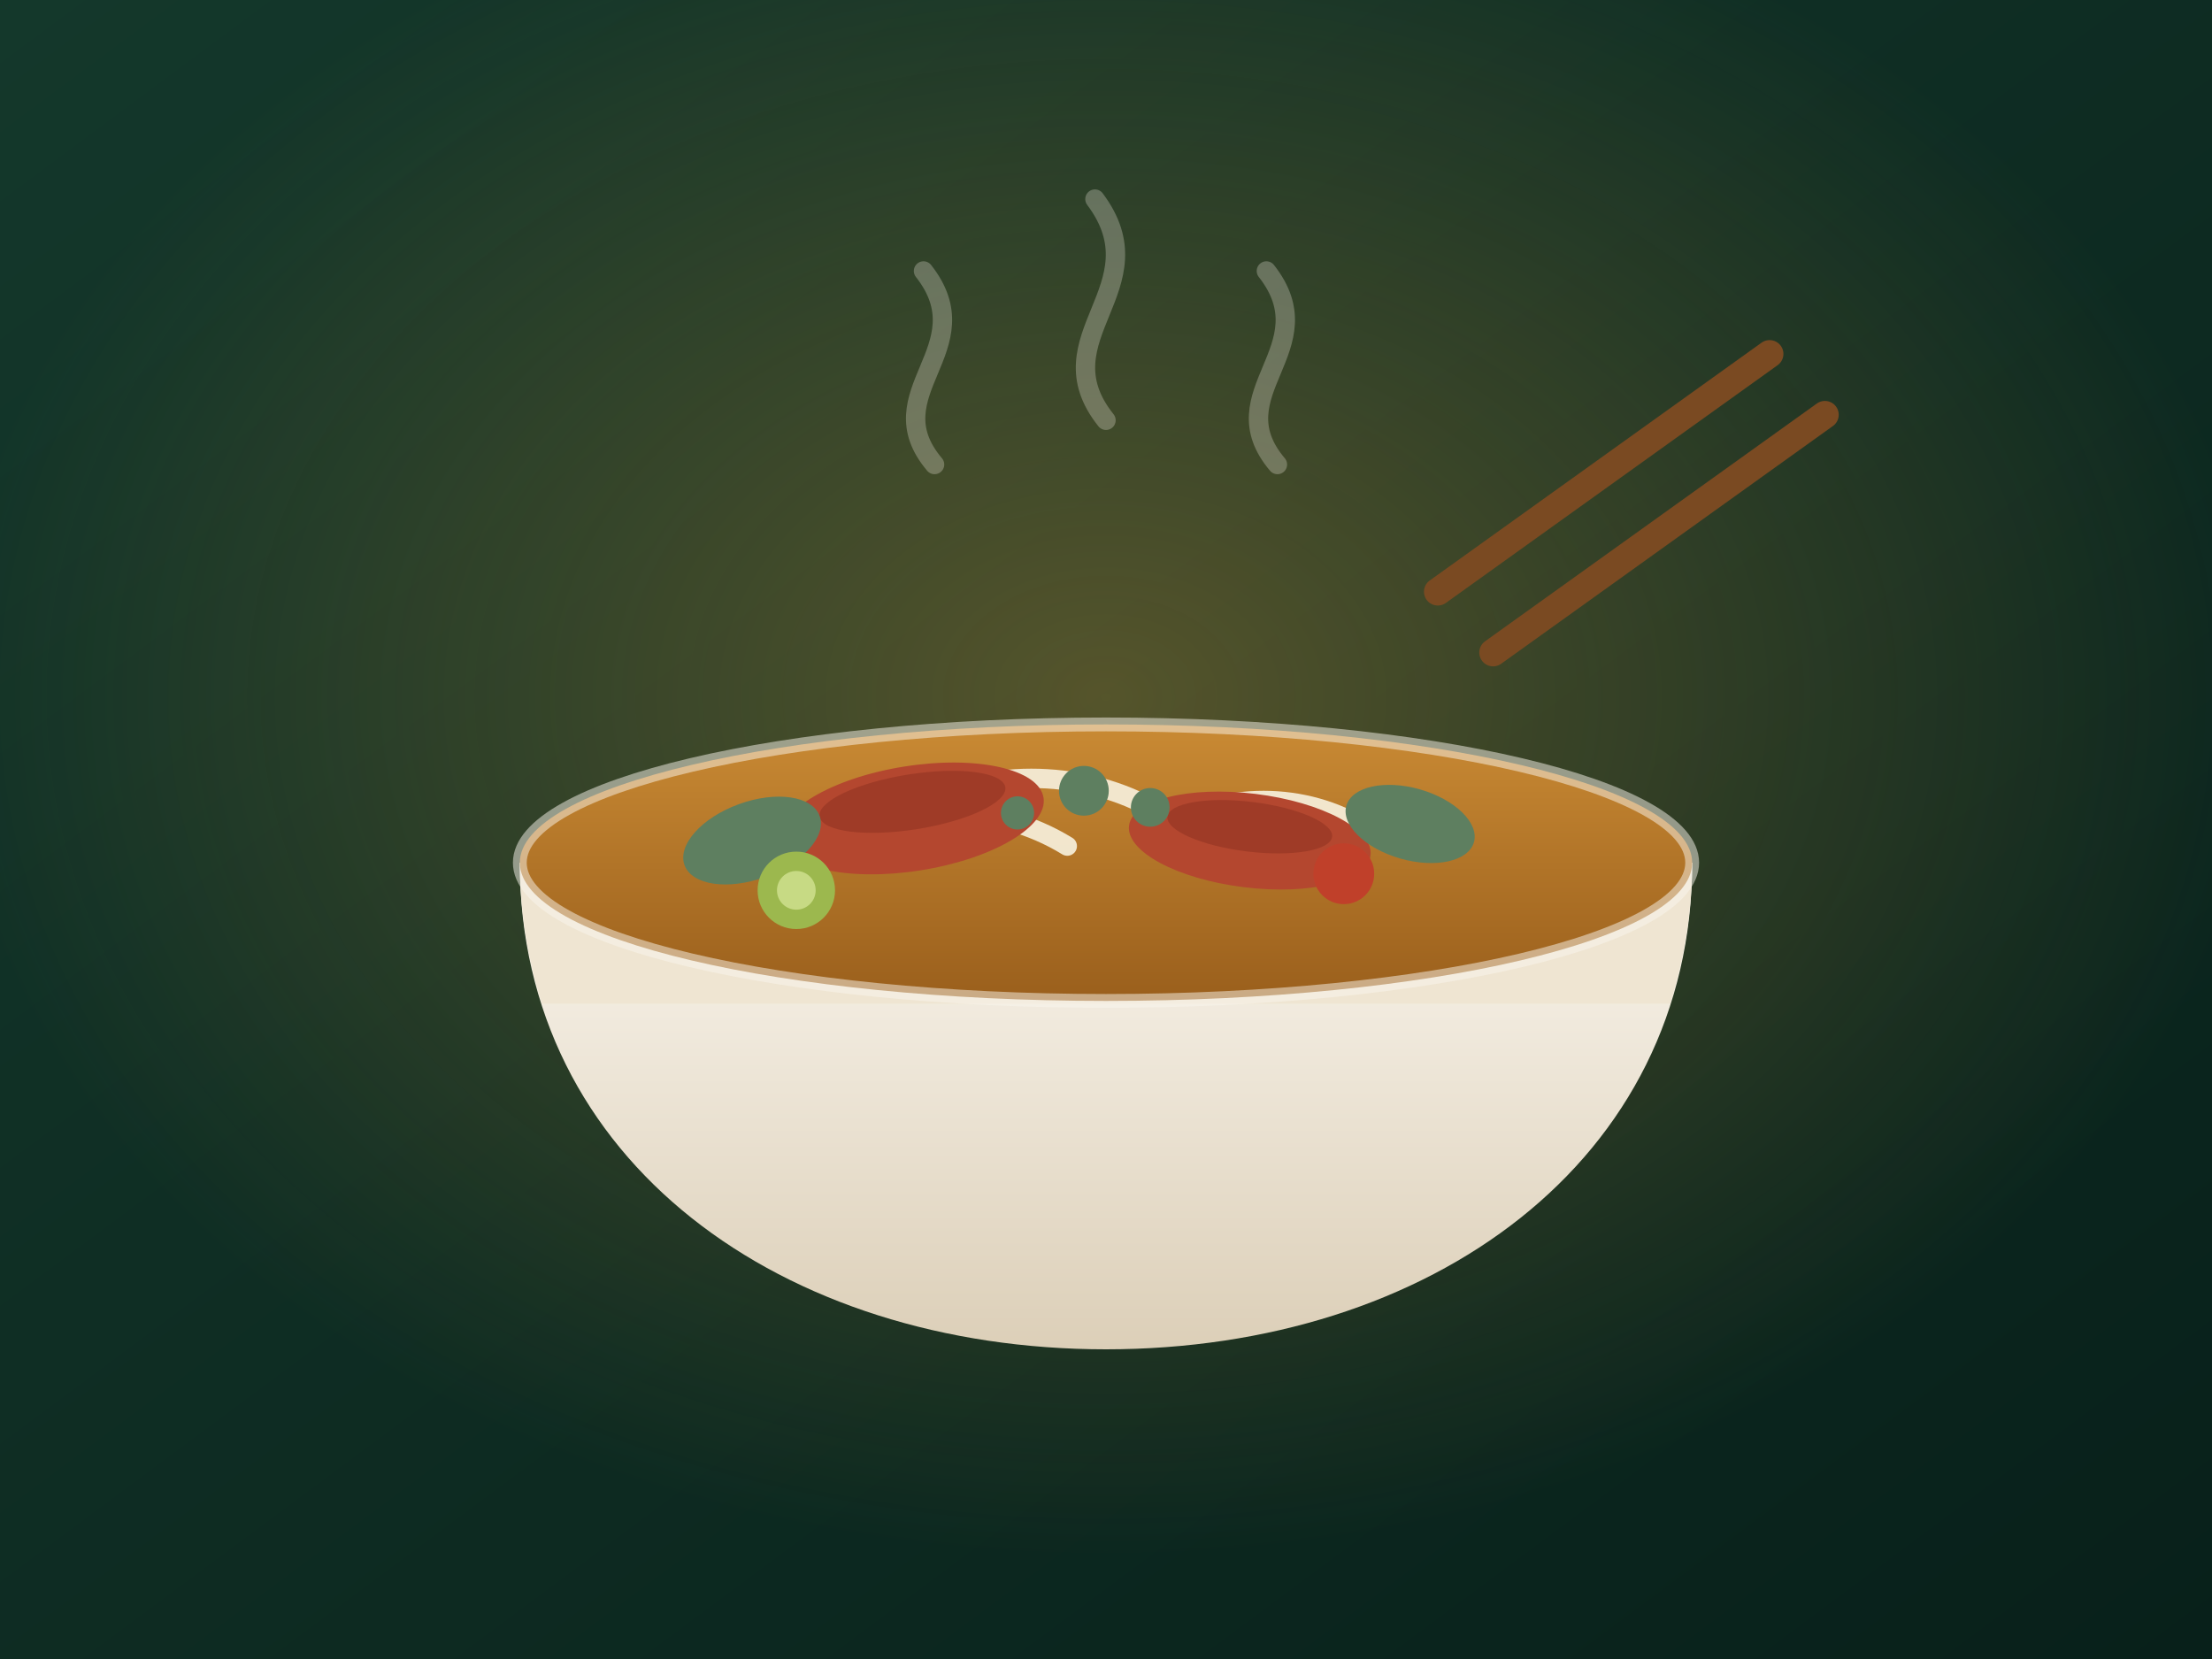
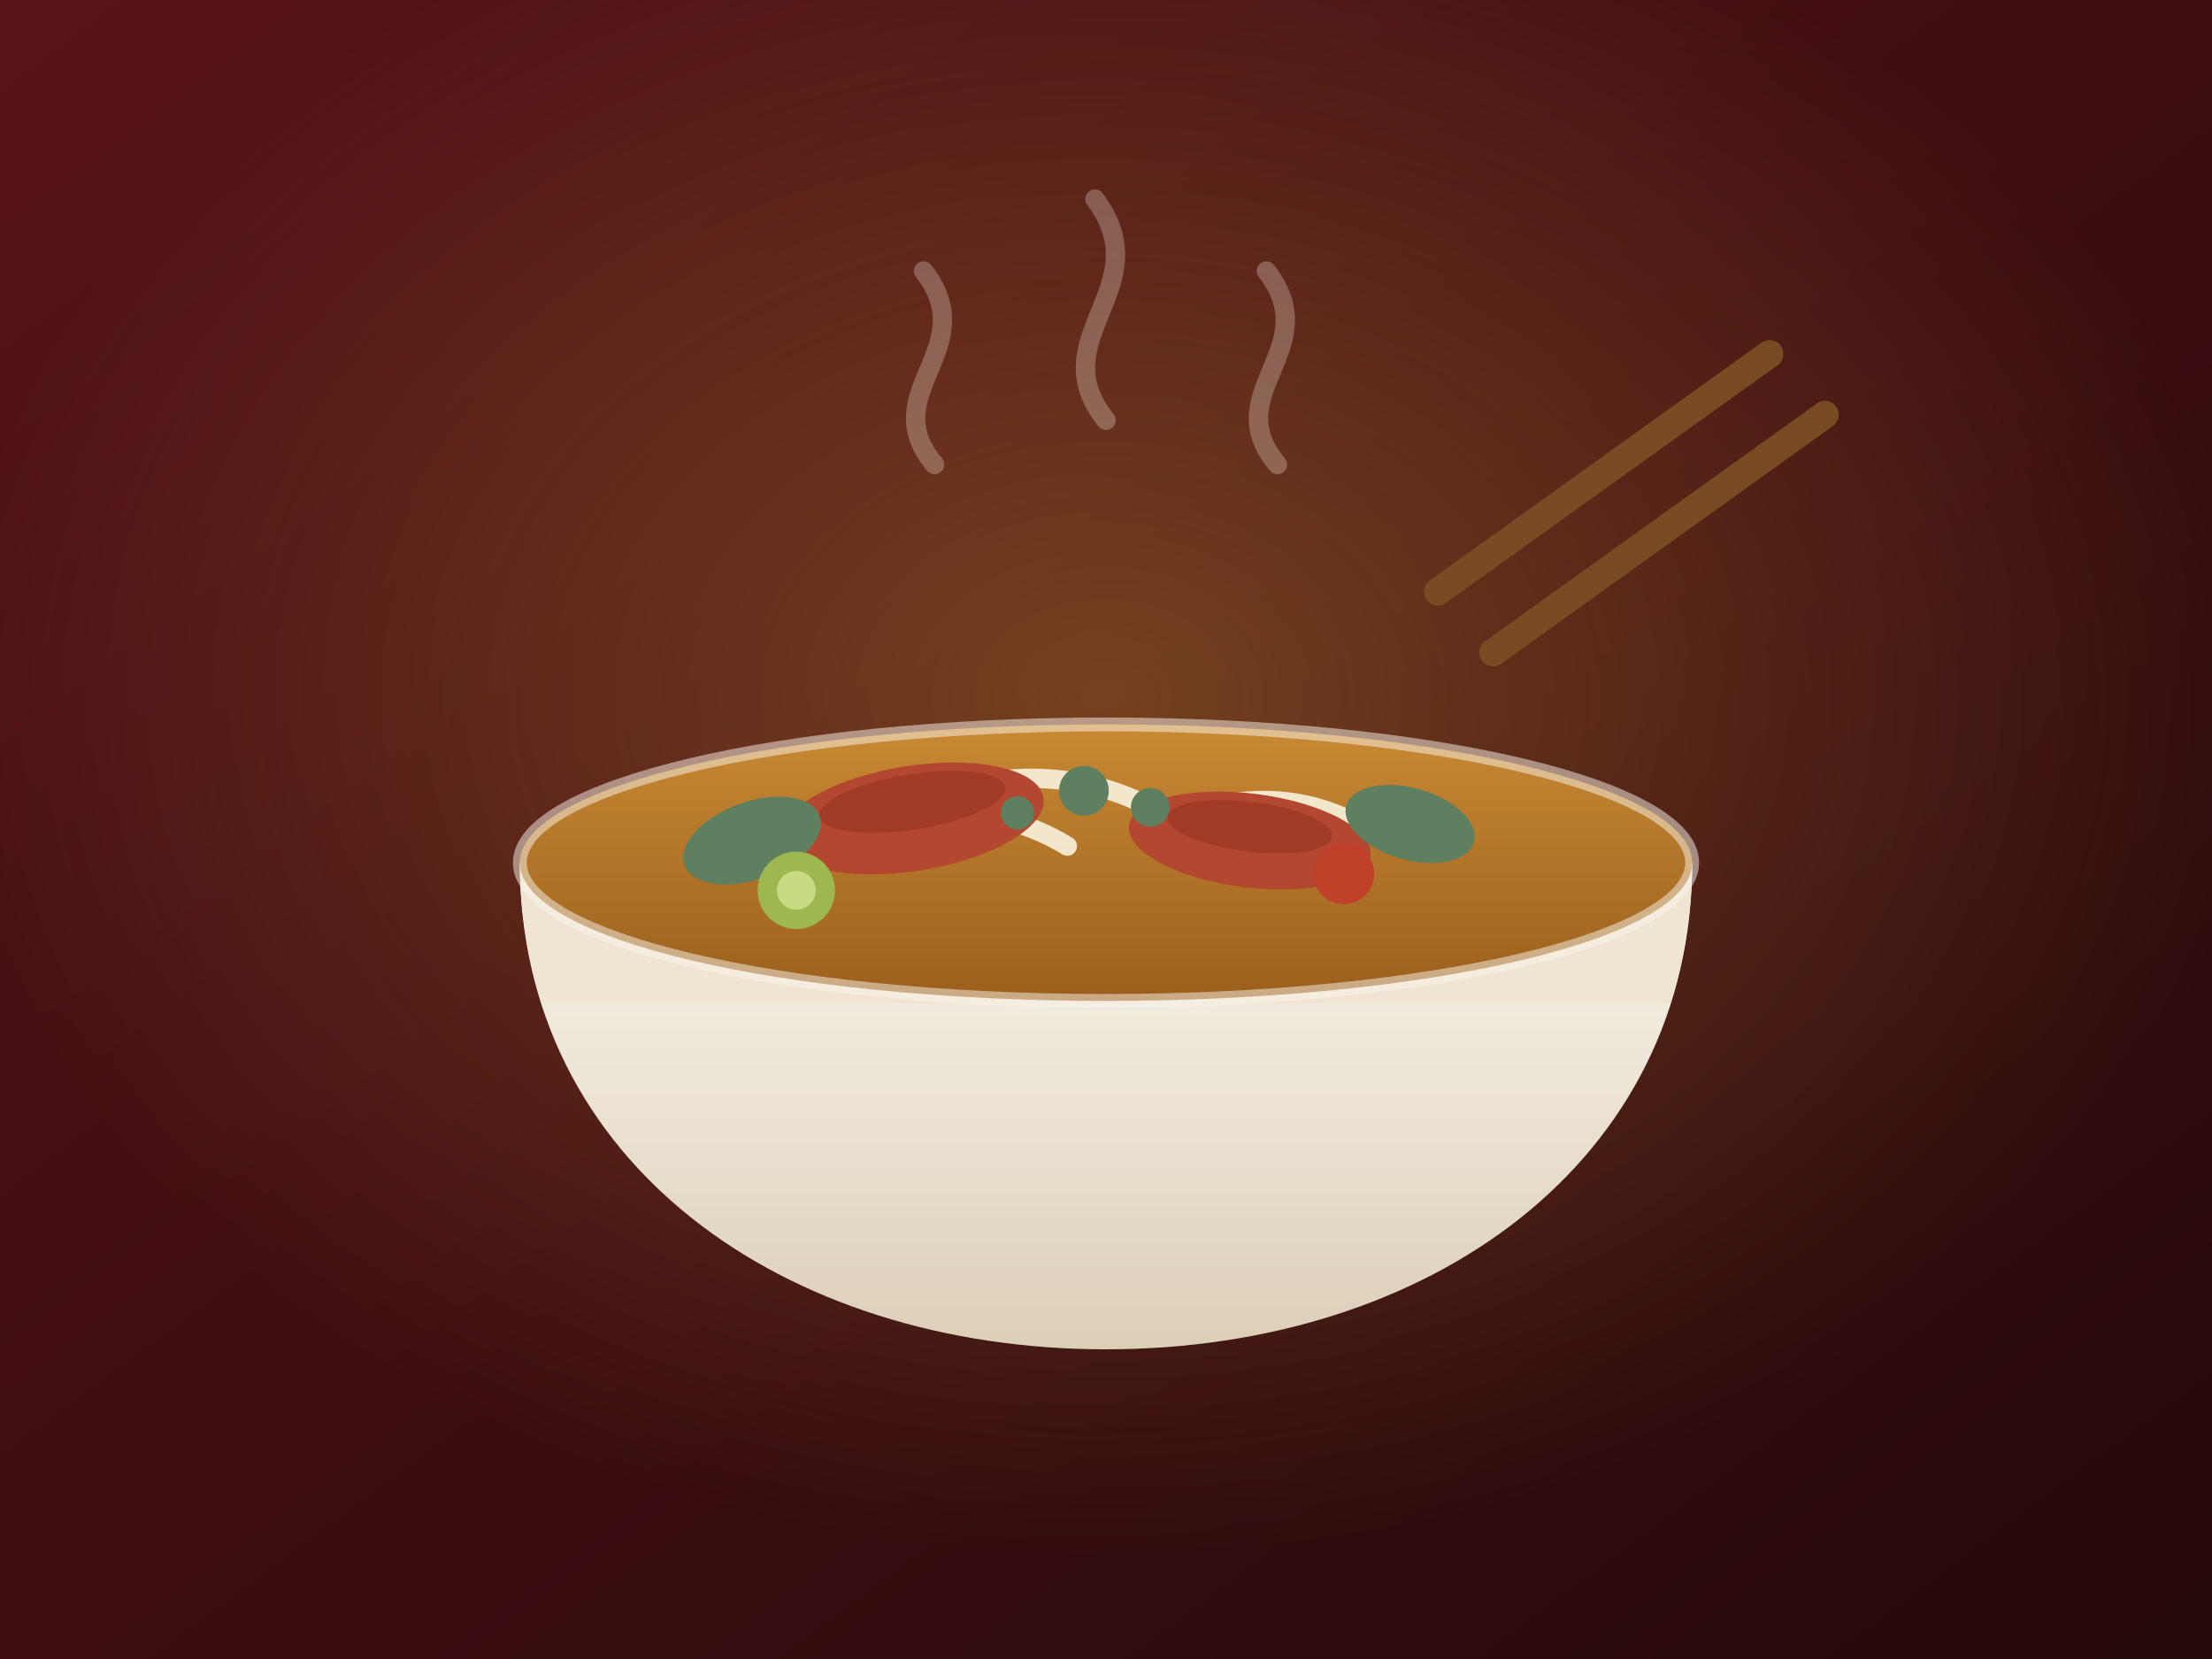
<svg xmlns="http://www.w3.org/2000/svg" viewBox="0 0 800 600" role="img" aria-label="Illustration of a bowl of pho with steam, noodles, herbs and chopsticks">
  <defs>
    <linearGradient id="bg" x1="0" y1="0" x2="1" y2="1">
-       <stop offset="0" stop-color="#14382B" />
-       <stop offset="1" stop-color="#08201A" />
+       <stop offset="0" stop-color="#571318" />
+       <stop offset="1" stop-color="#24080A" />
    </linearGradient>
    <radialGradient id="glow" cx="50%" cy="42%" r="52%">
      <stop offset="0" stop-color="#DFA13B" stop-opacity=".34" />
      <stop offset="1" stop-color="#DFA13B" stop-opacity="0" />
    </radialGradient>
    <linearGradient id="broth" x1="0" y1="0" x2="0" y2="1">
      <stop offset="0" stop-color="#C98A34" />
      <stop offset="1" stop-color="#9A5F1C" />
    </linearGradient>
    <linearGradient id="bowl" x1="0" y1="0" x2="0" y2="1">
      <stop offset="0" stop-color="#FAF6EE" />
      <stop offset="1" stop-color="#DCCFB8" />
    </linearGradient>
  </defs>
  <rect width="800" height="600" fill="url(#bg)" />
  <rect width="800" height="600" fill="url(#glow)" />
  <g fill="none" stroke="#F6F1E7" stroke-opacity=".28" stroke-width="7" stroke-linecap="round">
    <path d="M338 168c-22-26 18-42-4-70" />
    <path d="M400 152c-24-30 20-48-4-80" />
    <path d="M462 168c-22-26 18-42-4-70" />
  </g>
-   <ellipse cx="400" cy="316" rx="212" ry="52" fill="#08201A" opacity=".55" />
+   <ellipse cx="400" cy="316" rx="212" ry="52" fill="#24080A" opacity=".55" />
  <path d="M188 312h424c0 108-95 176-212 176S188 420 188 312Z" fill="url(#bowl)" />
  <path d="M188 312h424c0 18-3 35-8 51H196c-5-16-8-33-8-51Z" fill="#EFE5D2" />
  <ellipse cx="400" cy="312" rx="212" ry="50" fill="url(#broth)" />
  <ellipse cx="400" cy="312" rx="212" ry="50" fill="none" stroke="#FAF6EE" stroke-opacity=".5" stroke-width="5" />
  <g stroke="#F5EBD5" stroke-width="7" stroke-linecap="round" fill="none" opacity=".95">
    <path d="M300 306c26-16 60-16 86 0" />
    <path d="M330 292c26-14 60-14 86 0" />
    <path d="M420 300c22-14 52-14 74 0" />
  </g>
  <g fill="#B4472F">
    <ellipse cx="330" cy="296" rx="48" ry="19" transform="rotate(-9 330 296)" />
    <ellipse cx="452" cy="304" rx="44" ry="17" transform="rotate(7 452 304)" />
  </g>
  <g fill="#8E3220" opacity=".55">
    <ellipse cx="330" cy="290" rx="34" ry="10" transform="rotate(-9 330 290)" />
    <ellipse cx="452" cy="299" rx="30" ry="9" transform="rotate(7 452 299)" />
  </g>
  <g fill="#5E7F60">
    <ellipse cx="272" cy="304" rx="26" ry="14" transform="rotate(-20 272 304)" />
    <ellipse cx="510" cy="298" rx="24" ry="13" transform="rotate(16 510 298)" />
    <circle cx="392" cy="286" r="9" />
    <circle cx="416" cy="292" r="7" />
    <circle cx="368" cy="294" r="6" />
  </g>
  <circle cx="486" cy="316" r="11" fill="#C0402A" />
  <circle cx="288" cy="322" r="14" fill="#9CB84E" />
  <circle cx="288" cy="322" r="7" fill="#C7DA84" />
  <g stroke="#7A4A22" stroke-width="10" stroke-linecap="round">
    <path d="M520 214 640 128" />
    <path d="M540 236 660 150" />
  </g>
</svg>
